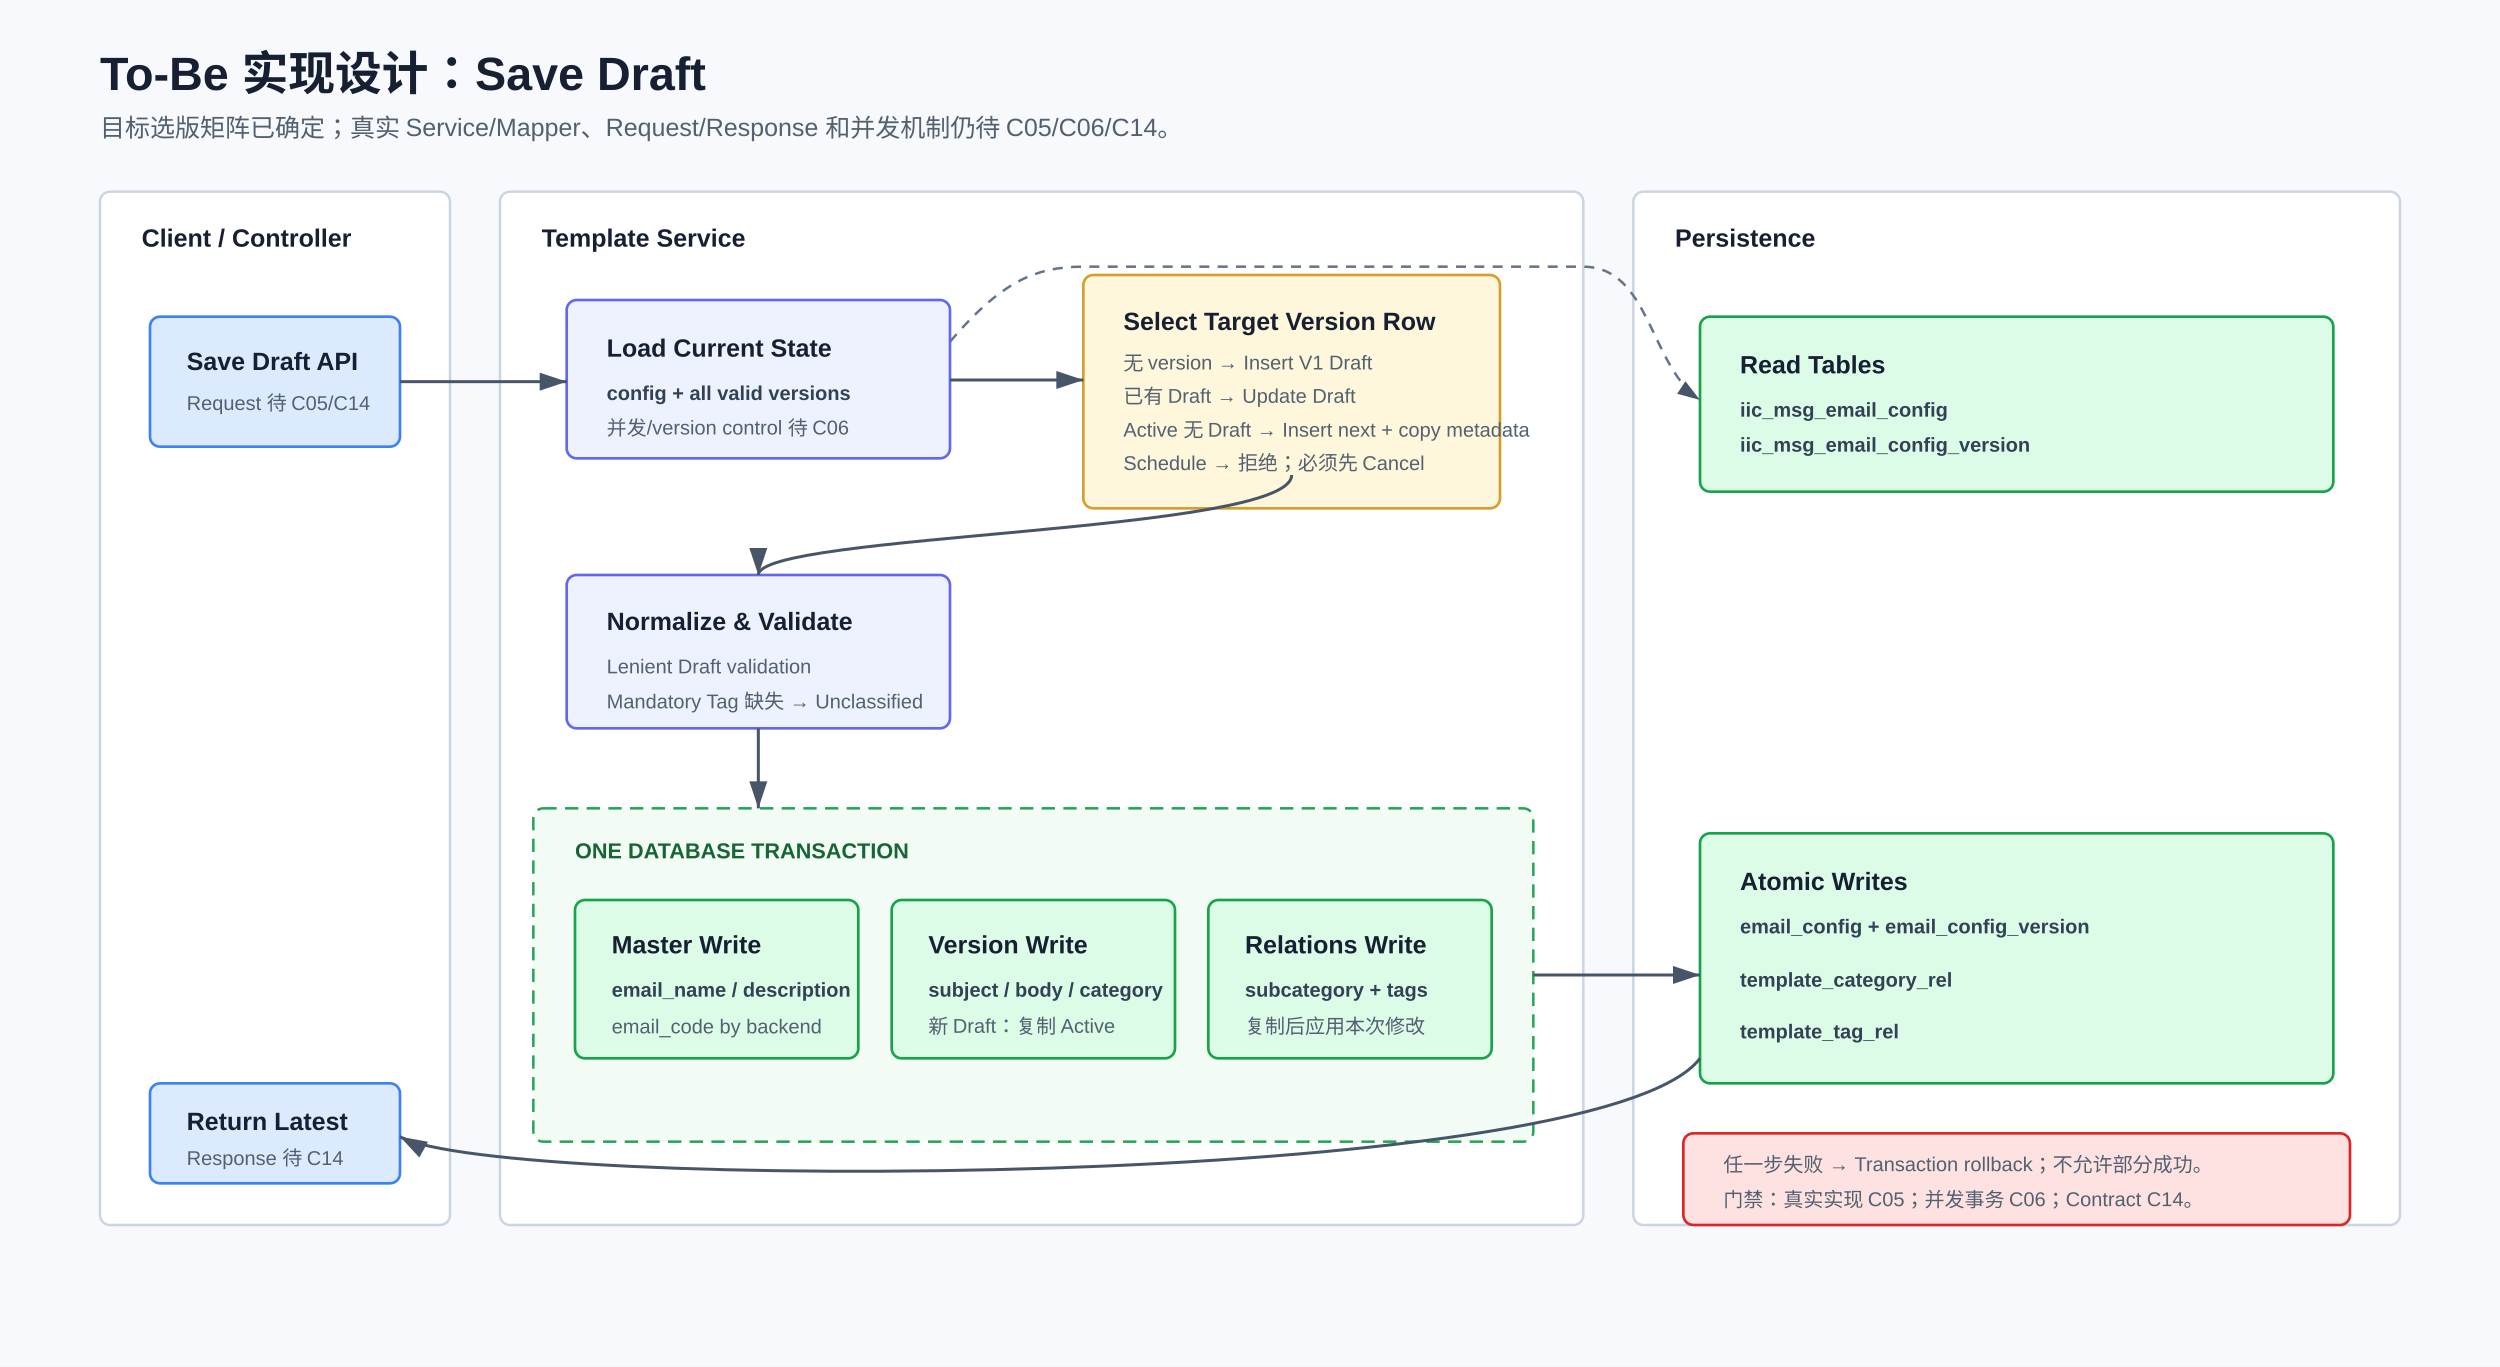
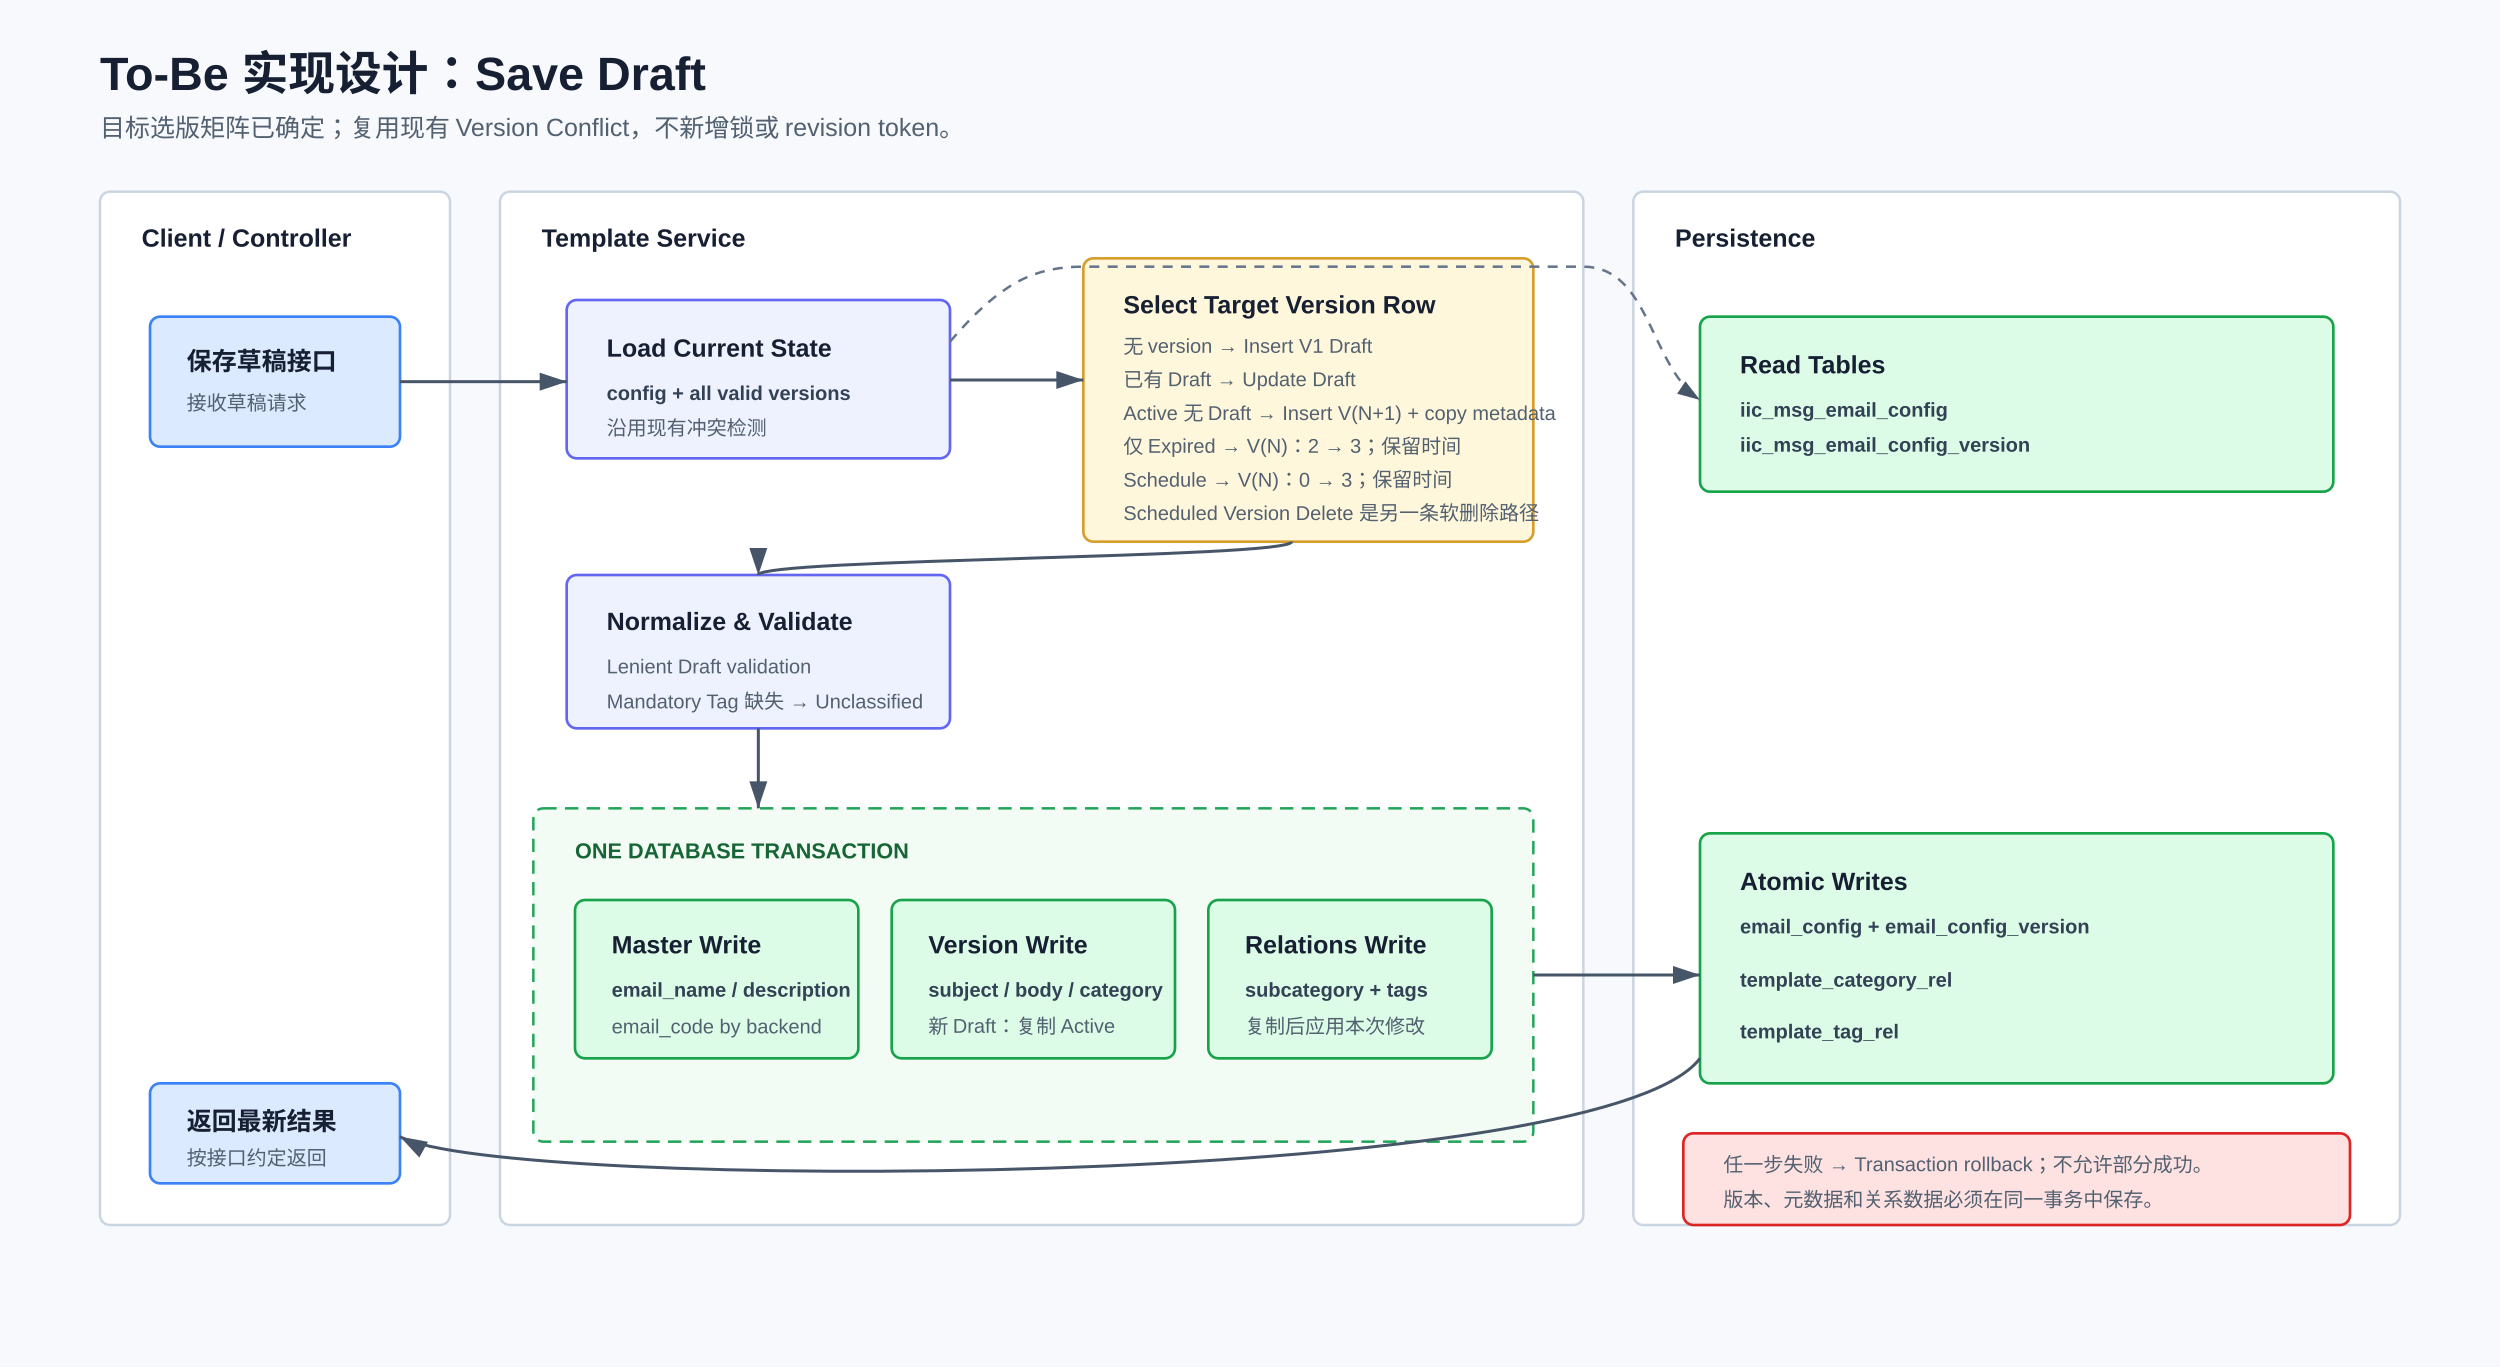
<svg xmlns="http://www.w3.org/2000/svg" width="1500" height="820" viewBox="0 0 1500 820">
  <defs>
    <marker id="a" markerWidth="10" markerHeight="10" refX="9" refY="3" orient="auto">
      <path d="M0 0L0 6L9 3z" fill="#475569" />
    </marker>
    <style>
      .t{font:700 28px Arial;fill:#172033}.st{font:400 15px Arial;fill:#526070}.lane{fill:#fff;stroke:#cbd5e1;stroke-width:1.5;rx:6}
      .lh{font:700 15px Arial;fill:#172033}.n{fill:#fff;stroke:#94a3b8;stroke-width:1.6;rx:6}.api{fill:#dbeafe;stroke:#3b82f6}.svc{fill:#eef2ff;stroke:#6366f1}.db{fill:#dcfce7;stroke:#16a34a}.dec{fill:#fff7db;stroke:#d69e2e}.err{fill:#fee2e2;stroke:#dc2626}
      .nt{font:700 15px Arial;fill:#172033}.code{font:700 12px Arial;fill:#334155}.note{font:400 12px Arial;fill:#526070}.evt{font:700 12px Arial;fill:#334155}
      .line{stroke:#475569;stroke-width:1.8;fill:none;marker-end:url(#a)}.dash{stroke:#64748b;stroke-width:1.5;stroke-dasharray:6 5;fill:none;marker-end:url(#a)}
      .tx{fill:#f3fbf5;stroke:#22a559;stroke-width:1.5;stroke-dasharray:8 5;rx:6}.txh{font:700 13px Arial;fill:#166534}
    </style>
  </defs>
  <rect width="1500" height="820" fill="#f7f9fc" />
  <text x="60" y="54" class="t">To-Be 实现设计：Save Draft</text>
-   <text x="60" y="82" class="st">目标选版矩阵已确定；真实 Service/Mapper、Request/Response 和并发机制仍待 C05/C06/C14。</text>
+   <text x="60" y="82" class="st">目标选版矩阵已确定；复用现有 Version Conflict，不新增锁或 revision token。</text>
  <rect x="60" y="115" width="210" height="620" class="lane" />
  <text x="85" y="148" class="lh">Client / Controller</text>
  <rect x="300" y="115" width="650" height="620" class="lane" />
  <text x="325" y="148" class="lh">Template Service</text>
  <rect x="980" y="115" width="460" height="620" class="lane" />
  <text x="1005" y="148" class="lh">Persistence</text>
  <rect x="90" y="190" width="150" height="78" class="n api" />
-   <text x="112" y="222" class="nt">Save Draft API</text>
-   <text x="112" y="246" class="note">Request 待 C05/C14</text>
+   <text x="112" y="222" class="nt">保存草稿接口</text>
+   <text x="112" y="246" class="note">接收草稿请求</text>
  <rect x="340" y="180" width="230" height="95" class="n svc" />
  <text x="364" y="214" class="nt">Load Current State</text>
  <text x="364" y="240" class="code">config + all valid versions</text>
-   <text x="364" y="261" class="note">并发/version control 待 C06</text>
+   <text x="364" y="261" class="note">沿用现有冲突检测</text>
  <path d="M240 229L340 229" class="line" />
-   <rect x="650" y="165" width="250" height="140" class="n dec" />
-   <text x="674" y="198" class="nt">Select Target Version Row</text>
-   <text x="674" y="222" class="note">无 version → Insert V1 Draft</text>
-   <text x="674" y="242" class="note">已有 Draft → Update Draft</text>
-   <text x="674" y="262" class="note">Active 无 Draft → Insert next + copy metadata</text>
-   <text x="674" y="282" class="note">Schedule → 拒绝；必须先 Cancel</text>
+   <rect x="650" y="155" width="270" height="170" class="n dec" />
+   <text x="674" y="188" class="nt">Select Target Version Row</text>
+   <text x="674" y="212" class="note">无 version → Insert V1 Draft</text>
+   <text x="674" y="232" class="note">已有 Draft → Update Draft</text>
+   <text x="674" y="252" class="note">Active 无 Draft → Insert V(N+1) + copy metadata</text>
+   <text x="674" y="272" class="note">仅 Expired → V(N)：2 → 3；保留时间</text>
+   <text x="674" y="292" class="note">Schedule → V(N)：0 → 3；保留时间</text>
+   <text x="674" y="312" class="note">Scheduled Version Delete 是另一条软删除路径</text>
  <path d="M570 228L650 228" class="line" />
  <rect x="340" y="345" width="230" height="92" class="n svc" />
  <text x="364" y="378" class="nt">Normalize &amp; Validate</text>
  <text x="364" y="404" class="note">Lenient Draft validation</text>
  <text x="364" y="425" class="note">Mandatory Tag 缺失 → Unclassified</text>
-   <path d="M775 285C775 320 455 320 455 345" class="line" />
+   <path d="M775 325C775 335 455 335 455 345" class="line" />
  <rect x="320" y="485" width="600" height="200" class="tx" />
  <text x="345" y="515" class="txh">ONE DATABASE TRANSACTION</text>
  <rect x="345" y="540" width="170" height="95" class="n db" />
  <text x="367" y="572" class="nt">Master Write</text>
  <text x="367" y="598" class="code">email_name / description</text>
  <text x="367" y="620" class="note">email_code by backend</text>
  <rect x="535" y="540" width="170" height="95" class="n db" />
  <text x="557" y="572" class="nt">Version Write</text>
  <text x="557" y="598" class="code">subject / body / category</text>
  <text x="557" y="620" class="note">新 Draft：复制 Active</text>
  <rect x="725" y="540" width="170" height="95" class="n db" />
  <text x="747" y="572" class="nt">Relations Write</text>
  <text x="747" y="598" class="code">subcategory + tags</text>
  <text x="747" y="620" class="note">复制后应用本次修改</text>
  <path d="M455 437L455 485" class="line" />
  <rect x="1020" y="190" width="380" height="105" class="n db" />
  <text x="1044" y="224" class="nt">Read Tables</text>
  <text x="1044" y="250" class="code">iic_msg_email_config</text>
  <text x="1044" y="271" class="code">iic_msg_email_config_version</text>
  <path d="M570 205C600 170 620 160 650 160L950 160C990 160 990 220 1020 240" class="dash" />
  <rect x="1020" y="500" width="380" height="150" class="n db" />
  <text x="1044" y="534" class="nt">Atomic Writes</text>
  <text x="1044" y="560" class="code">email_config + email_config_version</text>
  <text x="1044" y="592" class="code">template_category_rel</text>
  <text x="1044" y="623" class="code">template_tag_rel</text>
  <path d="M920 585L1020 585" class="line" />
  <rect x="90" y="650" width="150" height="60" class="n api" />
-   <text x="112" y="678" class="nt">Return Latest</text>
-   <text x="112" y="699" class="note">Response 待 C14</text>
+   <text x="112" y="678" class="nt">返回最新结果</text>
+   <text x="112" y="699" class="note">按接口约定返回</text>
  <path d="M1020 635C960 715 300 715 240 682" class="line" />
  <rect x="1010" y="680" width="400" height="55" class="n err" />
  <text x="1034" y="703" class="note">任一步失败 → Transaction rollback；不允许部分成功。</text>
-   <text x="1034" y="724" class="note">门禁：真实实现 C05；并发事务 C06；Contract C14。</text>
+   <text x="1034" y="724" class="note">版本、元数据和关系数据必须在同一事务中保存。</text>
</svg>
